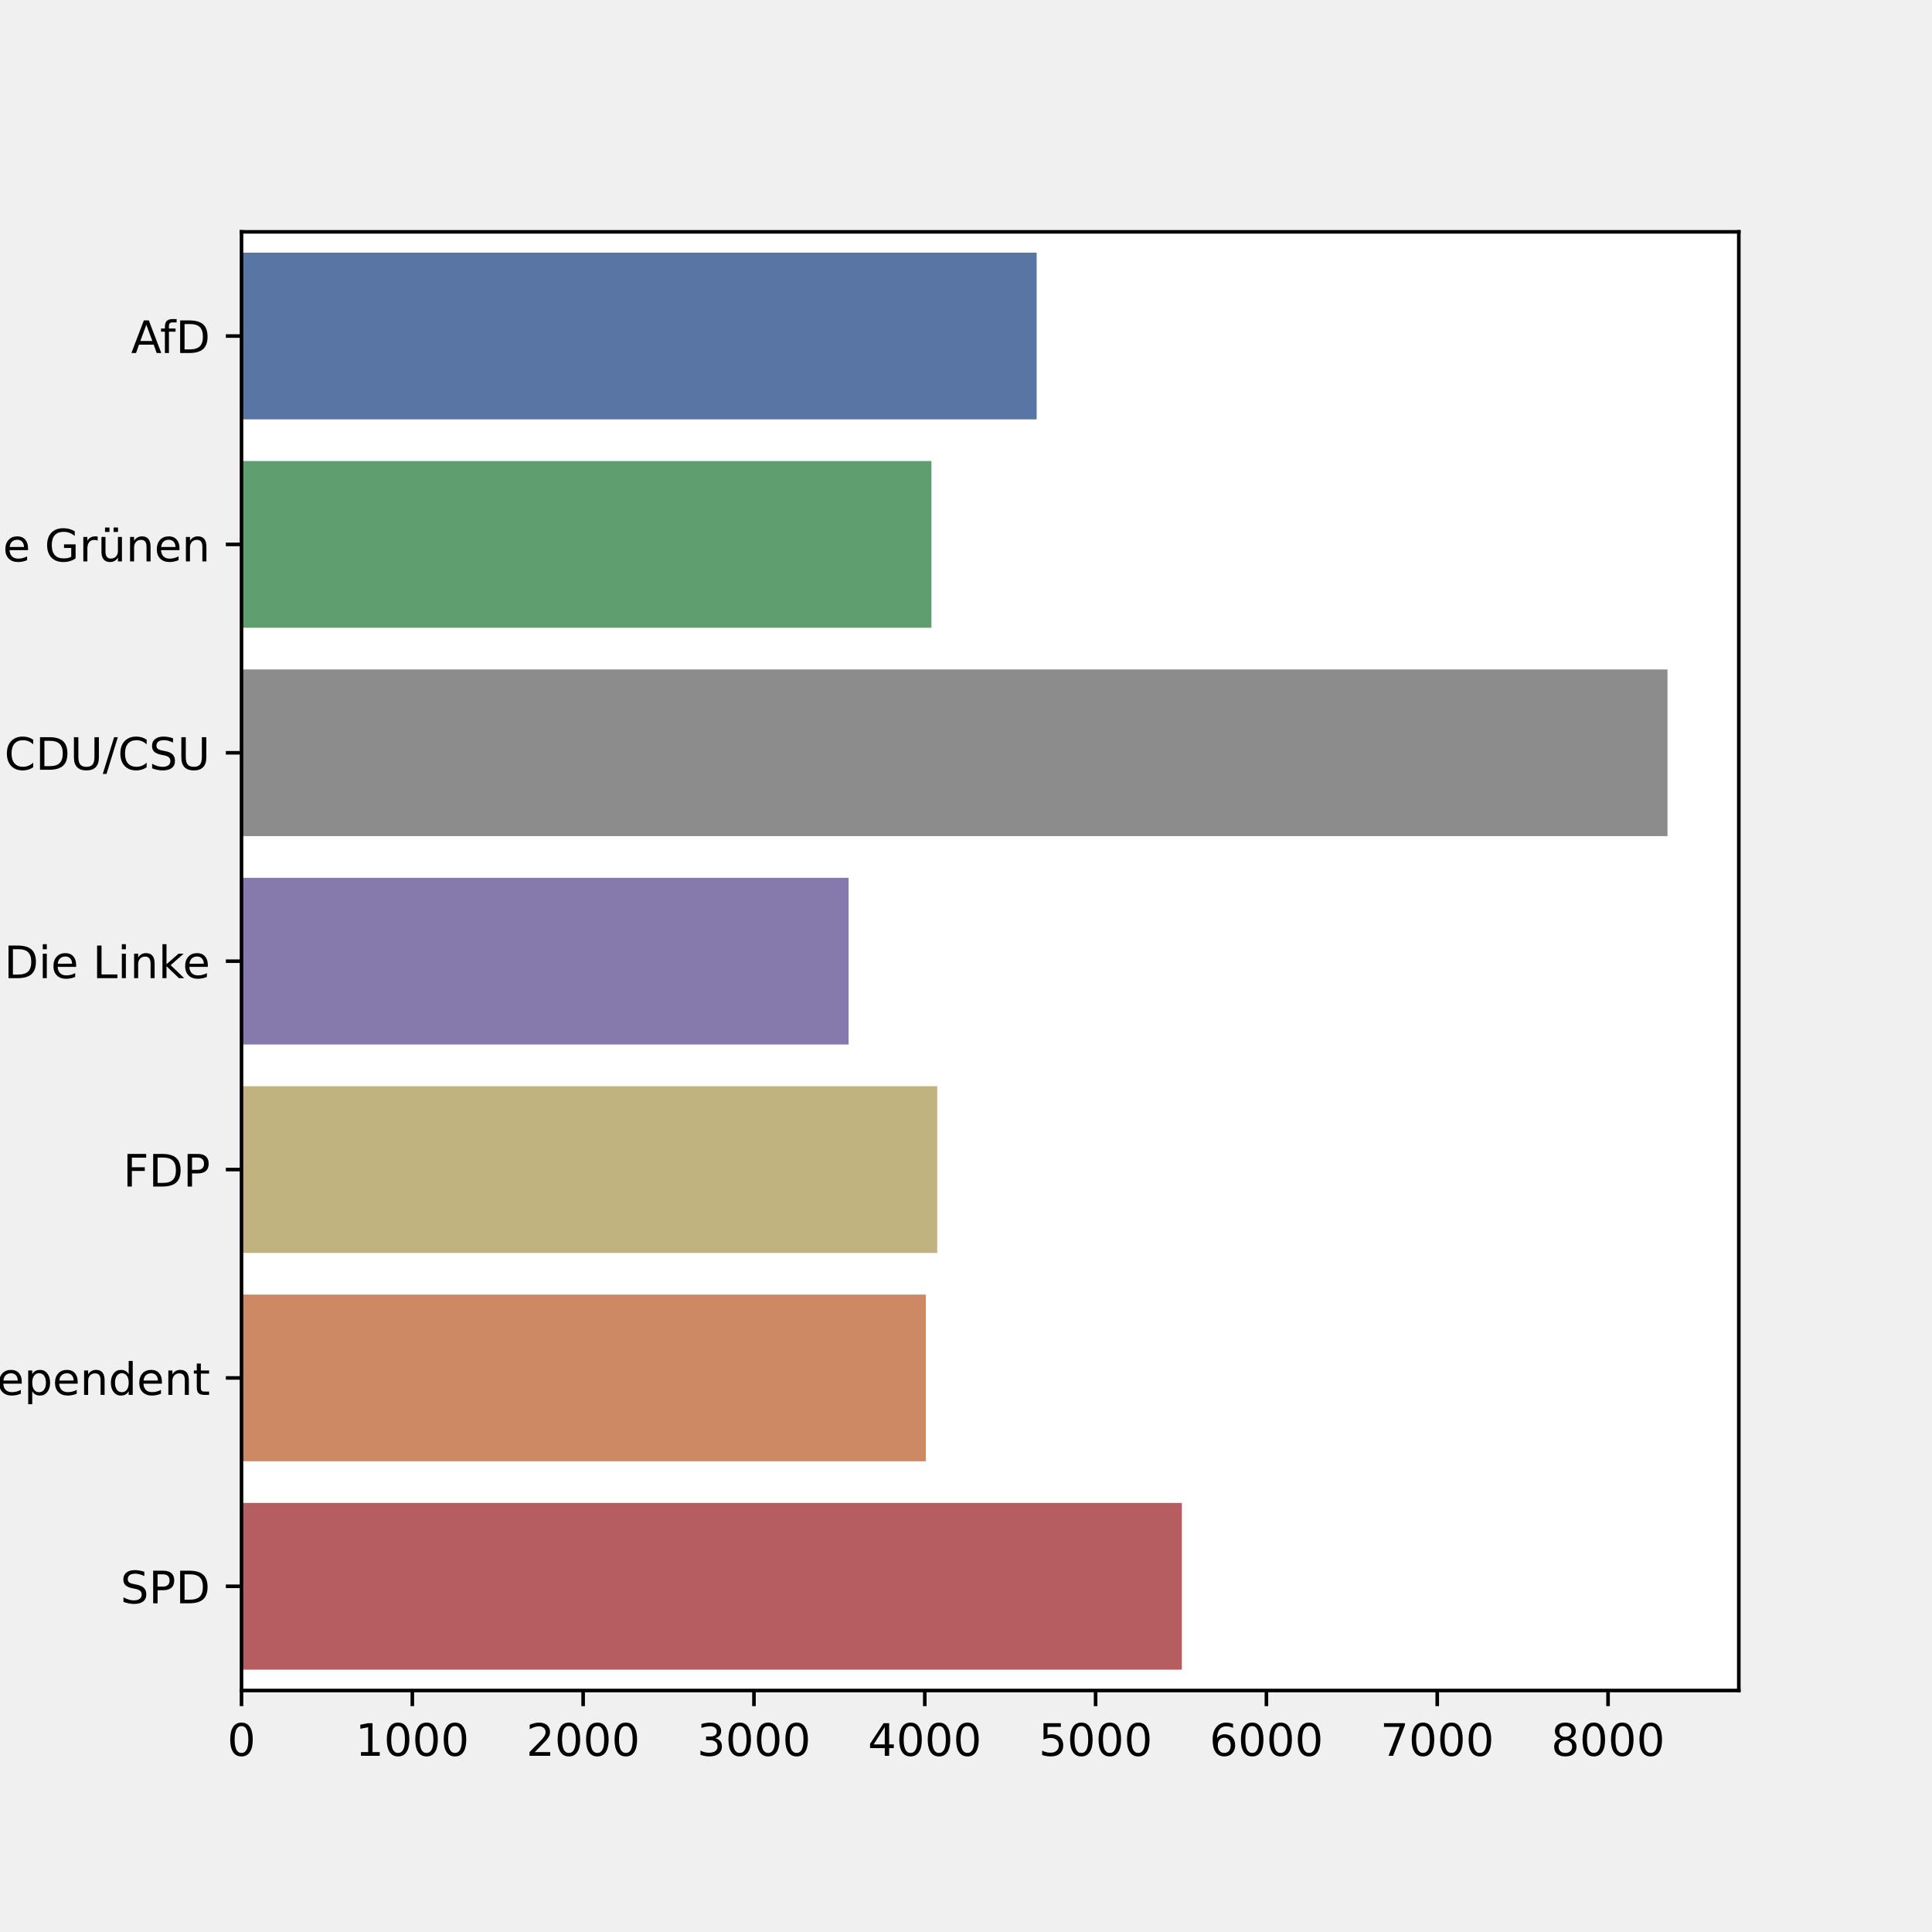
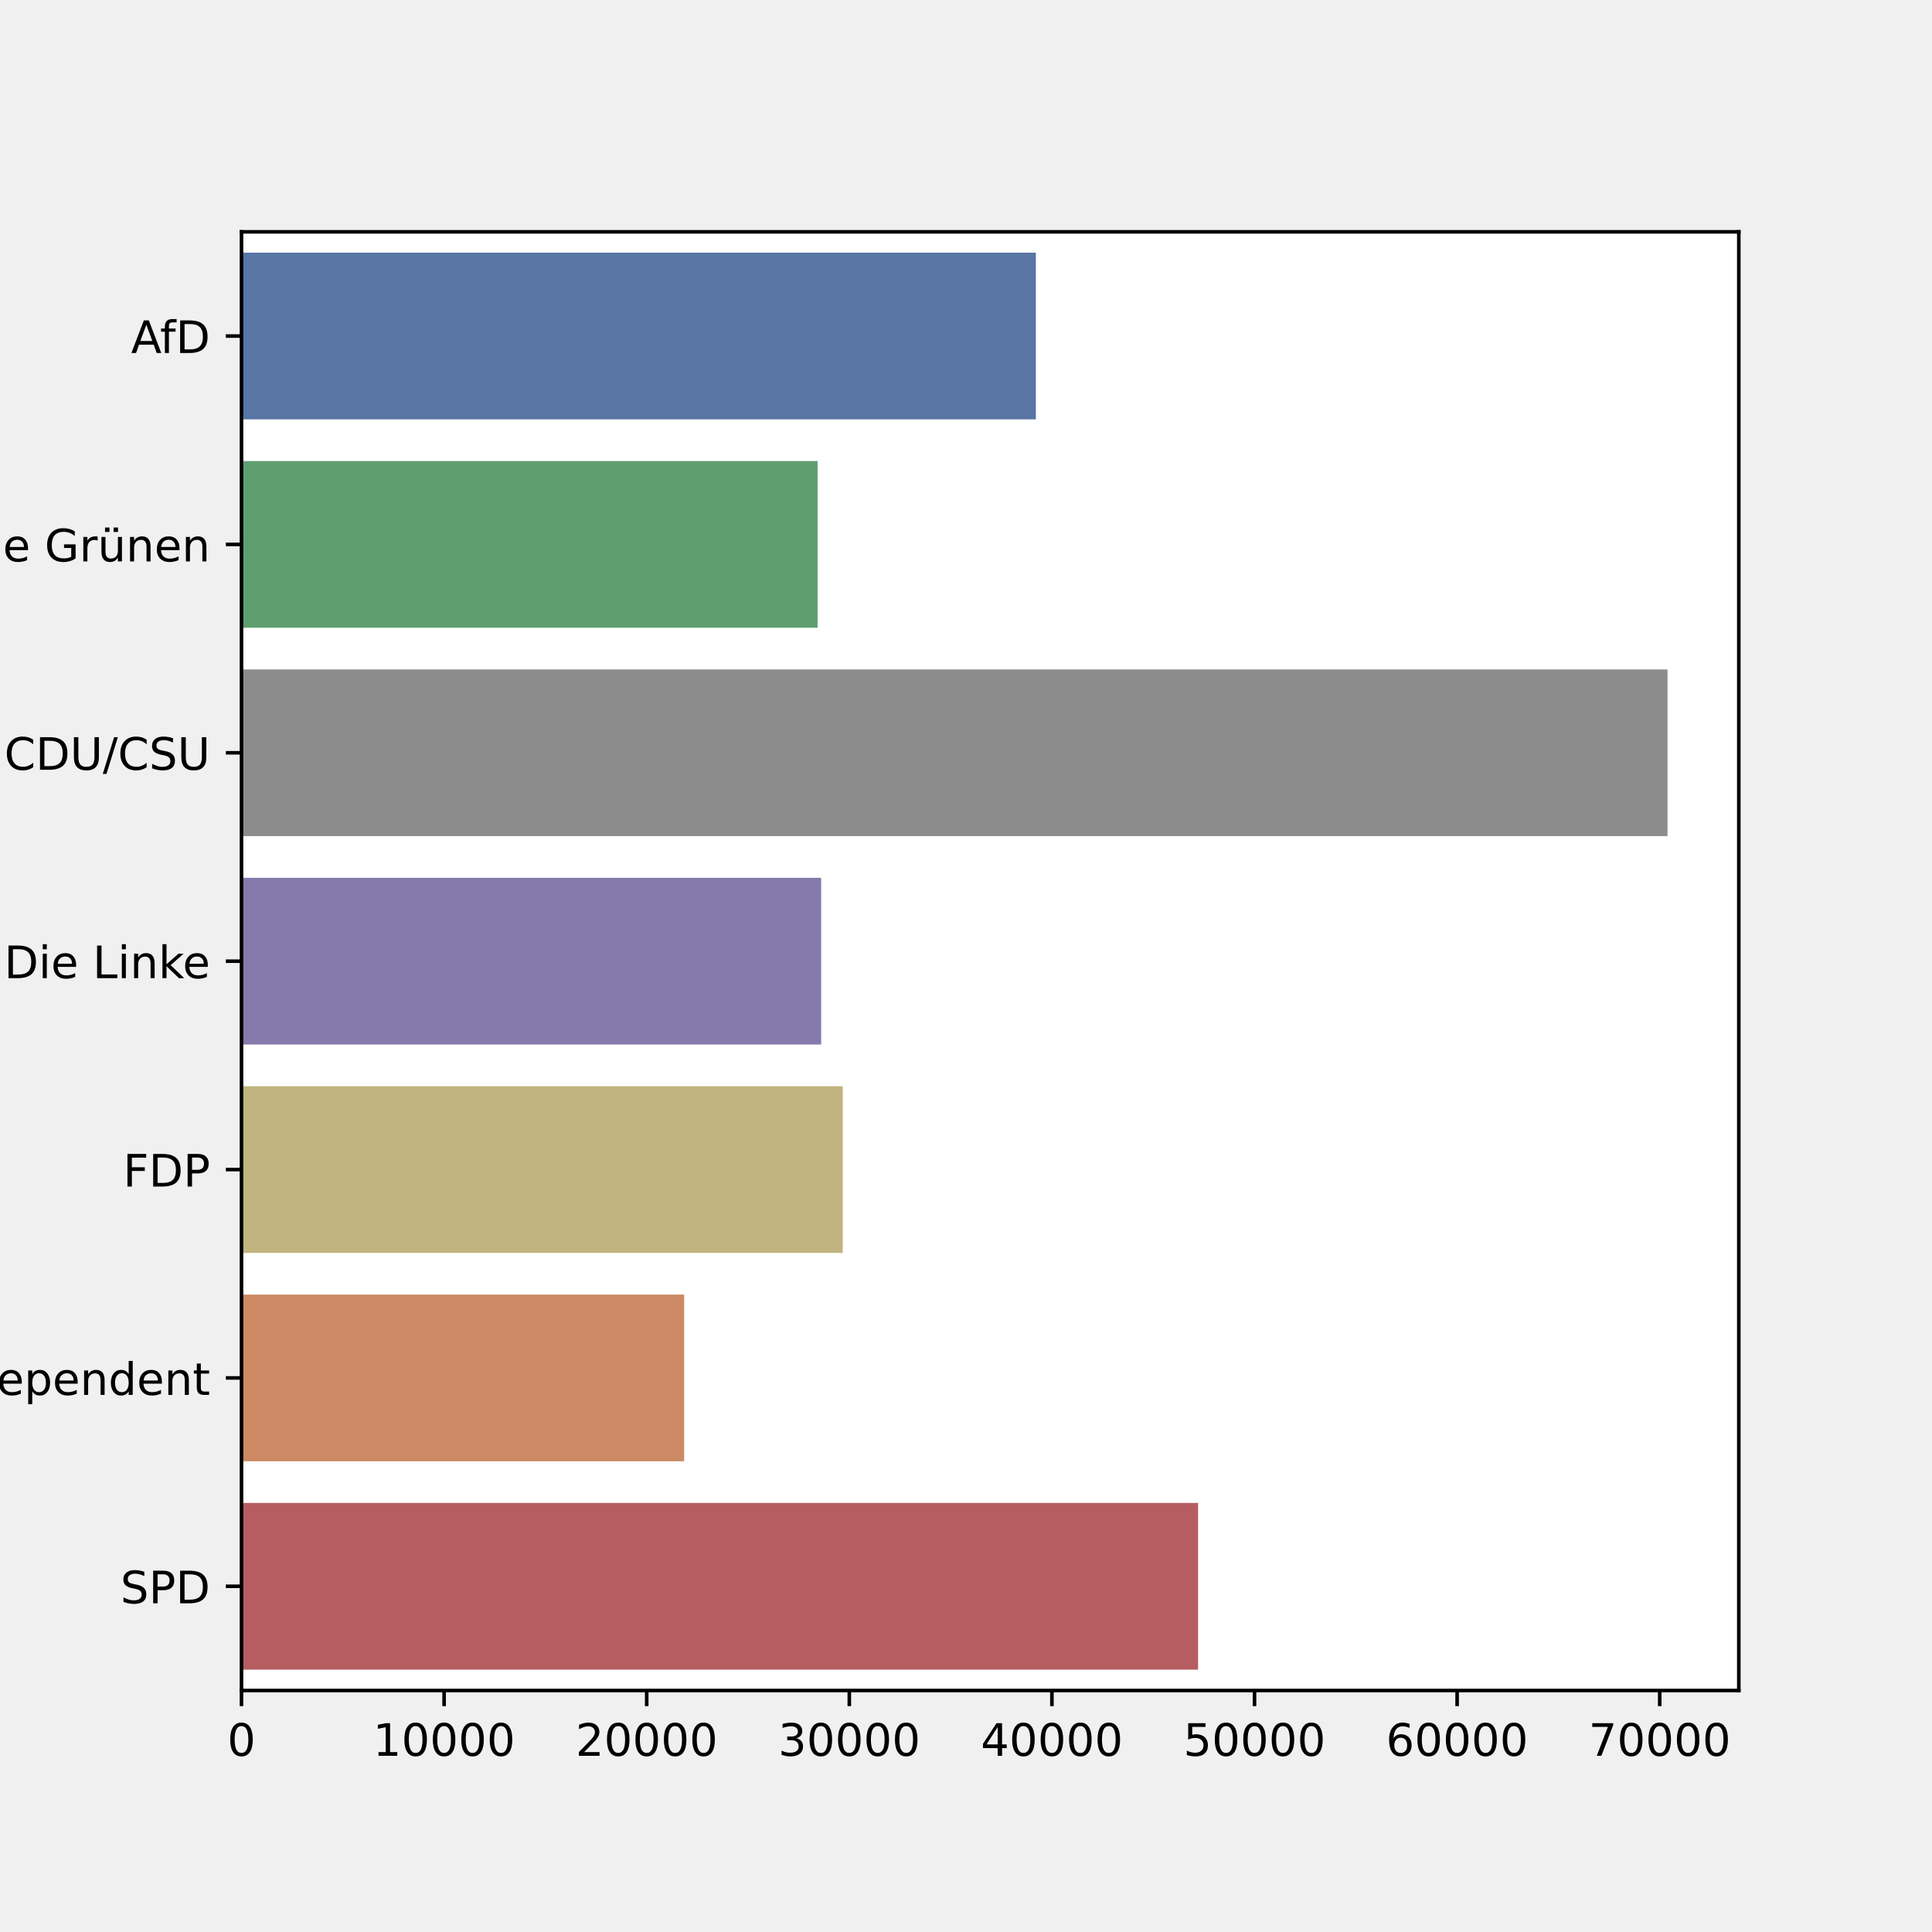
<svg xmlns="http://www.w3.org/2000/svg" xmlns:xlink="http://www.w3.org/1999/xlink" height="432pt" version="1.1" viewBox="0 0 432 432" width="432pt">
  <defs>
    <style type="text/css">*{stroke-linecap:butt;stroke-linejoin:round;}</style>
  </defs>
  <g id="figure_1">
    <g id="patch_1">
      <path d="M 0 432  L 432 432  L 432 0  L 0 0  z " style="fill:none;" />
    </g>
    <g id="axes_1">
      <g id="patch_2">
        <path d="M 54 378  L 388.8 378  L 388.8 51.84  L 54 51.84  z " style="fill:#ffffff;" />
      </g>
      <g id="patch_3">
-         <path clip-path="url(#p8846586df8)" d="M 54 56.499  L 231.801 56.499  L 231.801 93.775  L 54 93.775  z " style="fill:#5875a4;" />
+         <path clip-path="url(#p6cfdf3546d)" d="M 54 56.499  L 231.622 56.499  L 231.622 93.775  L 54 93.775  z " style="fill:#5875a4;" />
      </g>
      <g id="patch_4">
-         <path clip-path="url(#p8846586df8)" d="M 54 103.094  L 208.272 103.094  L 208.272 140.369  L 54 140.369  z " style="fill:#5f9e6e;" />
+         <path clip-path="url(#p6cfdf3546d)" d="M 54 103.094  L 182.813 103.094  L 182.813 140.369  L 54 140.369  z " style="fill:#5f9e6e;" />
      </g>
      <g id="patch_5">
-         <path clip-path="url(#p8846586df8)" d="M 54 149.688  L 372.857 149.688  L 372.857 186.963  L 54 186.963  z " style="fill:#8c8c8c;" />
+         <path clip-path="url(#p6cfdf3546d)" d="M 54 149.688  L 372.857 149.688  L 372.857 186.963  L 54 186.963  z " style="fill:#8c8c8c;" />
      </g>
      <g id="patch_6">
-         <path clip-path="url(#p8846586df8)" d="M 54 196.282  L 189.747 196.282  L 189.747 233.558  L 54 233.558  z " style="fill:#857aab;" />
+         <path clip-path="url(#p6cfdf3546d)" d="M 54 196.282  L 183.61 196.282  L 183.61 233.558  L 54 233.558  z " style="fill:#857aab;" />
      </g>
      <g id="patch_7">
-         <path clip-path="url(#p8846586df8)" d="M 54 242.877  L 209.571 242.877  L 209.571 280.152  L 54 280.152  z " style="fill:#c1b37f;" />
+         <path clip-path="url(#p6cfdf3546d)" d="M 54 242.877  L 188.44 242.877  L 188.44 280.152  L 54 280.152  z " style="fill:#c1b37f;" />
      </g>
      <g id="patch_8">
-         <path clip-path="url(#p8846586df8)" d="M 54 289.471  L 207.012 289.471  L 207.012 326.746  L 54 326.746  z " style="fill:#cc8963;" />
+         <path clip-path="url(#p6cfdf3546d)" d="M 54 289.471  L 152.977 289.471  L 152.977 326.746  L 54 326.746  z " style="fill:#cc8963;" />
      </g>
      <g id="patch_9">
-         <path clip-path="url(#p8846586df8)" d="M 54 336.065  L 264.267 336.065  L 264.267 373.341  L 54 373.341  z " style="fill:#b55d60;" />
+         <path clip-path="url(#p6cfdf3546d)" d="M 54 336.065  L 267.896 336.065  L 267.896 373.341  L 54 373.341  z " style="fill:#b55d60;" />
      </g>
      <g id="matplotlib.axis_1">
        <g id="xtick_1">
          <g id="line2d_1">
            <defs>
-               <path d="M 0 0  L 0 3.5  " id="md4923f358b" style="stroke:#000000;stroke-width:0.8;" />
+               <path d="M 0 0  L 0 3.5  " id="m1070d14201" style="stroke:#000000;stroke-width:0.8;" />
            </defs>
            <g>
-               <use style="stroke:#000000;stroke-width:0.8;" x="54" xlink:href="#md4923f358b" y="378" />
+               <use style="stroke:#000000;stroke-width:0.8;" x="54" xlink:href="#m1070d14201" y="378" />
            </g>
          </g>
          <g id="text_1">
            <g transform="translate(50.81875 392.5984)scale(0.1 -0.1)">
              <defs>
                <path d="M 31.781 66.406  Q 24.172 66.406 20.328 58.906  Q 16.5 51.422 16.5 36.375  Q 16.5 21.391 20.328 13.891  Q 24.172 6.391 31.781 6.391  Q 39.453 6.391 43.281 13.891  Q 47.125 21.391 47.125 36.375  Q 47.125 51.422 43.281 58.906  Q 39.453 66.406 31.781 66.406  z M 31.781 74.219  Q 44.047 74.219 50.516 64.516  Q 56.984 54.828 56.984 36.375  Q 56.984 17.969 50.516 8.266  Q 44.047 -1.422 31.781 -1.422  Q 19.531 -1.422 13.062 8.266  Q 6.594 17.969 6.594 36.375  Q 6.594 54.828 13.062 64.516  Q 19.531 74.219 31.781 74.219  z " id="DejaVuSans-48" />
              </defs>
              <use xlink:href="#DejaVuSans-48" />
            </g>
          </g>
        </g>
        <g id="xtick_2">
          <g id="line2d_2">
            <g>
-               <use style="stroke:#000000;stroke-width:0.8;" x="92.196" xlink:href="#md4923f358b" y="378" />
+               <use style="stroke:#000000;stroke-width:0.8;" x="99.303" xlink:href="#m1070d14201" y="378" />
            </g>
          </g>
          <g id="text_2">
-             <g transform="translate(79.47063 392.5984)scale(0.1 -0.1)">
+             <g transform="translate(83.39625 392.5984)scale(0.1 -0.1)">
              <defs>
                <path d="M 12.406 8.297  L 28.516 8.297  L 28.516 63.922  L 10.984 60.406  L 10.984 69.391  L 28.422 72.906  L 38.281 72.906  L 38.281 8.297  L 54.391 8.297  L 54.391 0  L 12.406 0  z " id="DejaVuSans-49" />
              </defs>
              <use xlink:href="#DejaVuSans-49" />
              <use x="63.623" xlink:href="#DejaVuSans-48" />
              <use x="127.246" xlink:href="#DejaVuSans-48" />
              <use x="190.869" xlink:href="#DejaVuSans-48" />
+               <use x="254.492" xlink:href="#DejaVuSans-48" />
            </g>
          </g>
        </g>
        <g id="xtick_3">
          <g id="line2d_3">
            <g>
-               <use style="stroke:#000000;stroke-width:0.8;" x="130.391" xlink:href="#md4923f358b" y="378" />
+               <use style="stroke:#000000;stroke-width:0.8;" x="144.605" xlink:href="#m1070d14201" y="378" />
            </g>
          </g>
          <g id="text_3">
-             <g transform="translate(117.6663 392.5984)scale(0.1 -0.1)">
+             <g transform="translate(128.6988 392.5984)scale(0.1 -0.1)">
              <defs>
                <path d="M 19.188 8.297  L 53.609 8.297  L 53.609 0  L 7.328 0  L 7.328 8.297  Q 12.938 14.109 22.625 23.891  Q 32.328 33.688 34.812 36.531  Q 39.547 41.844 41.422 45.531  Q 43.312 49.219 43.312 52.781  Q 43.312 58.594 39.234 62.25  Q 35.156 65.922 28.609 65.922  Q 23.969 65.922 18.812 64.312  Q 13.672 62.703 7.812 59.422  L 7.812 69.391  Q 13.766 71.781 18.938 73  Q 24.125 74.219 28.422 74.219  Q 39.75 74.219 46.484 68.547  Q 53.219 62.891 53.219 53.422  Q 53.219 48.922 51.531 44.891  Q 49.859 40.875 45.406 35.406  Q 44.188 33.984 37.641 27.219  Q 31.109 20.453 19.188 8.297  z " id="DejaVuSans-50" />
              </defs>
              <use xlink:href="#DejaVuSans-50" />
              <use x="63.623" xlink:href="#DejaVuSans-48" />
              <use x="127.246" xlink:href="#DejaVuSans-48" />
              <use x="190.869" xlink:href="#DejaVuSans-48" />
+               <use x="254.492" xlink:href="#DejaVuSans-48" />
            </g>
          </g>
        </g>
        <g id="xtick_4">
          <g id="line2d_4">
            <g>
-               <use style="stroke:#000000;stroke-width:0.8;" x="168.587" xlink:href="#md4923f358b" y="378" />
+               <use style="stroke:#000000;stroke-width:0.8;" x="189.908" xlink:href="#m1070d14201" y="378" />
            </g>
          </g>
          <g id="text_4">
-             <g transform="translate(155.8619 392.5984)scale(0.1 -0.1)">
+             <g transform="translate(174.0013 392.5984)scale(0.1 -0.1)">
              <defs>
                <path d="M 40.578 39.312  Q 47.656 37.797 51.625 33  Q 55.609 28.219 55.609 21.188  Q 55.609 10.406 48.188 4.484  Q 40.766 -1.422 27.094 -1.422  Q 22.516 -1.422 17.656 -0.516  Q 12.797 0.391 7.625 2.203  L 7.625 11.719  Q 11.719 9.328 16.594 8.109  Q 21.484 6.891 26.812 6.891  Q 36.078 6.891 40.938 10.547  Q 45.797 14.203 45.797 21.188  Q 45.797 27.641 41.281 31.266  Q 36.766 34.906 28.719 34.906  L 20.219 34.906  L 20.219 43.016  L 29.109 43.016  Q 36.375 43.016 40.234 45.922  Q 44.094 48.828 44.094 54.297  Q 44.094 59.906 40.109 62.906  Q 36.141 65.922 28.719 65.922  Q 24.656 65.922 20.016 65.031  Q 15.375 64.156 9.812 62.312  L 9.812 71.094  Q 15.438 72.656 20.344 73.438  Q 25.25 74.219 29.594 74.219  Q 40.828 74.219 47.359 69.109  Q 53.906 64.016 53.906 55.328  Q 53.906 49.266 50.438 45.094  Q 46.969 40.922 40.578 39.312  z " id="DejaVuSans-51" />
              </defs>
              <use xlink:href="#DejaVuSans-51" />
              <use x="63.623" xlink:href="#DejaVuSans-48" />
              <use x="127.246" xlink:href="#DejaVuSans-48" />
              <use x="190.869" xlink:href="#DejaVuSans-48" />
+               <use x="254.492" xlink:href="#DejaVuSans-48" />
            </g>
          </g>
        </g>
        <g id="xtick_5">
          <g id="line2d_5">
            <g>
-               <use style="stroke:#000000;stroke-width:0.8;" x="206.783" xlink:href="#md4923f358b" y="378" />
+               <use style="stroke:#000000;stroke-width:0.8;" x="235.21" xlink:href="#m1070d14201" y="378" />
            </g>
          </g>
          <g id="text_5">
-             <g transform="translate(194.0575 392.5984)scale(0.1 -0.1)">
+             <g transform="translate(219.3038 392.5984)scale(0.1 -0.1)">
              <defs>
                <path d="M 37.797 64.312  L 12.891 25.391  L 37.797 25.391  z M 35.203 72.906  L 47.609 72.906  L 47.609 25.391  L 58.016 25.391  L 58.016 17.188  L 47.609 17.188  L 47.609 0  L 37.797 0  L 37.797 17.188  L 4.891 17.188  L 4.891 26.703  z " id="DejaVuSans-52" />
              </defs>
              <use xlink:href="#DejaVuSans-52" />
              <use x="63.623" xlink:href="#DejaVuSans-48" />
              <use x="127.246" xlink:href="#DejaVuSans-48" />
              <use x="190.869" xlink:href="#DejaVuSans-48" />
+               <use x="254.492" xlink:href="#DejaVuSans-48" />
            </g>
          </g>
        </g>
        <g id="xtick_6">
          <g id="line2d_6">
            <g>
-               <use style="stroke:#000000;stroke-width:0.8;" x="244.978" xlink:href="#md4923f358b" y="378" />
+               <use style="stroke:#000000;stroke-width:0.8;" x="280.513" xlink:href="#m1070d14201" y="378" />
            </g>
          </g>
          <g id="text_6">
-             <g transform="translate(232.2532 392.5984)scale(0.1 -0.1)">
+             <g transform="translate(264.6063 392.5984)scale(0.1 -0.1)">
              <defs>
                <path d="M 10.797 72.906  L 49.516 72.906  L 49.516 64.594  L 19.828 64.594  L 19.828 46.734  Q 21.969 47.469 24.109 47.828  Q 26.266 48.188 28.422 48.188  Q 40.625 48.188 47.75 41.5  Q 54.891 34.812 54.891 23.391  Q 54.891 11.625 47.562 5.094  Q 40.234 -1.422 26.906 -1.422  Q 22.312 -1.422 17.547 -0.641  Q 12.797 0.141 7.719 1.703  L 7.719 11.625  Q 12.109 9.234 16.797 8.062  Q 21.484 6.891 26.703 6.891  Q 35.156 6.891 40.078 11.328  Q 45.016 15.766 45.016 23.391  Q 45.016 31 40.078 35.438  Q 35.156 39.891 26.703 39.891  Q 22.75 39.891 18.812 39.016  Q 14.891 38.141 10.797 36.281  z " id="DejaVuSans-53" />
              </defs>
              <use xlink:href="#DejaVuSans-53" />
              <use x="63.623" xlink:href="#DejaVuSans-48" />
              <use x="127.246" xlink:href="#DejaVuSans-48" />
              <use x="190.869" xlink:href="#DejaVuSans-48" />
+               <use x="254.492" xlink:href="#DejaVuSans-48" />
            </g>
          </g>
        </g>
        <g id="xtick_7">
          <g id="line2d_7">
            <g>
-               <use style="stroke:#000000;stroke-width:0.8;" x="283.174" xlink:href="#md4923f358b" y="378" />
+               <use style="stroke:#000000;stroke-width:0.8;" x="325.815" xlink:href="#m1070d14201" y="378" />
            </g>
          </g>
          <g id="text_7">
-             <g transform="translate(270.4488 392.5984)scale(0.1 -0.1)">
+             <g transform="translate(309.9088 392.5984)scale(0.1 -0.1)">
              <defs>
                <path d="M 33.016 40.375  Q 26.375 40.375 22.484 35.828  Q 18.609 31.297 18.609 23.391  Q 18.609 15.531 22.484 10.953  Q 26.375 6.391 33.016 6.391  Q 39.656 6.391 43.531 10.953  Q 47.406 15.531 47.406 23.391  Q 47.406 31.297 43.531 35.828  Q 39.656 40.375 33.016 40.375  z M 52.594 71.297  L 52.594 62.312  Q 48.875 64.062 45.094 64.984  Q 41.312 65.922 37.594 65.922  Q 27.828 65.922 22.672 59.328  Q 17.531 52.734 16.797 39.406  Q 19.672 43.656 24.016 45.922  Q 28.375 48.188 33.594 48.188  Q 44.578 48.188 50.953 41.516  Q 57.328 34.859 57.328 23.391  Q 57.328 12.156 50.688 5.359  Q 44.047 -1.422 33.016 -1.422  Q 20.359 -1.422 13.672 8.266  Q 6.984 17.969 6.984 36.375  Q 6.984 53.656 15.188 63.938  Q 23.391 74.219 37.203 74.219  Q 40.922 74.219 44.703 73.484  Q 48.484 72.75 52.594 71.297  z " id="DejaVuSans-54" />
              </defs>
              <use xlink:href="#DejaVuSans-54" />
              <use x="63.623" xlink:href="#DejaVuSans-48" />
              <use x="127.246" xlink:href="#DejaVuSans-48" />
              <use x="190.869" xlink:href="#DejaVuSans-48" />
+               <use x="254.492" xlink:href="#DejaVuSans-48" />
            </g>
          </g>
        </g>
        <g id="xtick_8">
          <g id="line2d_8">
            <g>
-               <use style="stroke:#000000;stroke-width:0.8;" x="321.369" xlink:href="#md4923f358b" y="378" />
+               <use style="stroke:#000000;stroke-width:0.8;" x="371.118" xlink:href="#m1070d14201" y="378" />
            </g>
          </g>
          <g id="text_8">
-             <g transform="translate(308.6444 392.5984)scale(0.1 -0.1)">
+             <g transform="translate(355.2113 392.5984)scale(0.1 -0.1)">
              <defs>
                <path d="M 8.203 72.906  L 55.078 72.906  L 55.078 68.703  L 28.609 0  L 18.312 0  L 43.219 64.594  L 8.203 64.594  z " id="DejaVuSans-55" />
              </defs>
              <use xlink:href="#DejaVuSans-55" />
              <use x="63.623" xlink:href="#DejaVuSans-48" />
              <use x="127.246" xlink:href="#DejaVuSans-48" />
              <use x="190.869" xlink:href="#DejaVuSans-48" />
-             </g>
-           </g>
-         </g>
-         <g id="xtick_9">
-           <g id="line2d_9">
-             <g>
-               <use style="stroke:#000000;stroke-width:0.8;" x="359.565" xlink:href="#md4923f358b" y="378" />
-             </g>
-           </g>
-           <g id="text_9">
-             <g transform="translate(346.8401 392.5984)scale(0.1 -0.1)">
-               <defs>
-                 <path d="M 31.781 34.625  Q 24.75 34.625 20.719 30.859  Q 16.703 27.094 16.703 20.516  Q 16.703 13.922 20.719 10.156  Q 24.75 6.391 31.781 6.391  Q 38.812 6.391 42.859 10.172  Q 46.922 13.969 46.922 20.516  Q 46.922 27.094 42.891 30.859  Q 38.875 34.625 31.781 34.625  z M 21.922 38.812  Q 15.578 40.375 12.031 44.719  Q 8.5 49.078 8.5 55.328  Q 8.5 64.062 14.719 69.141  Q 20.953 74.219 31.781 74.219  Q 42.672 74.219 48.875 69.141  Q 55.078 64.062 55.078 55.328  Q 55.078 49.078 51.531 44.719  Q 48 40.375 41.703 38.812  Q 48.828 37.156 52.797 32.312  Q 56.781 27.484 56.781 20.516  Q 56.781 9.906 50.312 4.234  Q 43.844 -1.422 31.781 -1.422  Q 19.734 -1.422 13.25 4.234  Q 6.781 9.906 6.781 20.516  Q 6.781 27.484 10.781 32.312  Q 14.797 37.156 21.922 38.812  z M 18.312 54.391  Q 18.312 48.734 21.844 45.562  Q 25.391 42.391 31.781 42.391  Q 38.141 42.391 41.719 45.562  Q 45.312 48.734 45.312 54.391  Q 45.312 60.062 41.719 63.234  Q 38.141 66.406 31.781 66.406  Q 25.391 66.406 21.844 63.234  Q 18.312 60.062 18.312 54.391  z " id="DejaVuSans-56" />
-               </defs>
-               <use xlink:href="#DejaVuSans-56" />
-               <use x="63.623" xlink:href="#DejaVuSans-48" />
-               <use x="127.246" xlink:href="#DejaVuSans-48" />
-               <use x="190.869" xlink:href="#DejaVuSans-48" />
+               <use x="254.492" xlink:href="#DejaVuSans-48" />
            </g>
          </g>
        </g>
      </g>
      <g id="matplotlib.axis_2">
        <g id="ytick_1">
-           <g id="line2d_10">
+           <g id="line2d_9">
            <defs>
-               <path d="M 0 0  L -3.5 0  " id="mc86ca49146" style="stroke:#000000;stroke-width:0.8;" />
+               <path d="M 0 0  L -3.5 0  " id="m2aac796e37" style="stroke:#000000;stroke-width:0.8;" />
            </defs>
            <g>
-               <use style="stroke:#000000;stroke-width:0.8;" x="54" xlink:href="#mc86ca49146" y="75.137" />
-             </g>
-           </g>
-           <g id="text_10">
+               <use style="stroke:#000000;stroke-width:0.8;" x="54" xlink:href="#m2aac796e37" y="75.137" />
+             </g>
+           </g>
+           <g id="text_9">
            <g transform="translate(29.30156 78.93636)scale(0.1 -0.1)">
              <defs>
                <path d="M 34.188 63.188  L 20.797 26.906  L 47.609 26.906  z M 28.609 72.906  L 39.797 72.906  L 67.578 0  L 57.328 0  L 50.688 18.703  L 17.828 18.703  L 11.188 0  L 0.781 0  z " id="DejaVuSans-65" />
                <path d="M 37.109 75.984  L 37.109 68.5  L 28.516 68.5  Q 23.688 68.5 21.797 66.547  Q 19.922 64.594 19.922 59.516  L 19.922 54.688  L 34.719 54.688  L 34.719 47.703  L 19.922 47.703  L 19.922 0  L 10.891 0  L 10.891 47.703  L 2.297 47.703  L 2.297 54.688  L 10.891 54.688  L 10.891 58.5  Q 10.891 67.625 15.141 71.797  Q 19.391 75.984 28.609 75.984  z " id="DejaVuSans-102" />
                <path d="M 19.672 64.797  L 19.672 8.109  L 31.594 8.109  Q 46.688 8.109 53.688 14.938  Q 60.688 21.781 60.688 36.531  Q 60.688 51.172 53.688 57.984  Q 46.688 64.797 31.594 64.797  z M 9.812 72.906  L 30.078 72.906  Q 51.266 72.906 61.172 64.094  Q 71.094 55.281 71.094 36.531  Q 71.094 17.672 61.125 8.828  Q 51.172 0 30.078 0  L 9.812 0  z " id="DejaVuSans-68" />
              </defs>
              <use xlink:href="#DejaVuSans-65" />
              <use x="64.783" xlink:href="#DejaVuSans-102" />
              <use x="99.988" xlink:href="#DejaVuSans-68" />
            </g>
          </g>
        </g>
        <g id="ytick_2">
-           <g id="line2d_11">
-             <g>
-               <use style="stroke:#000000;stroke-width:0.8;" x="54" xlink:href="#mc86ca49146" y="121.731" />
-             </g>
-           </g>
-           <g id="text_11">
+           <g id="line2d_10">
+             <g>
+               <use style="stroke:#000000;stroke-width:0.8;" x="54" xlink:href="#m2aac796e37" y="121.731" />
+             </g>
+           </g>
+           <g id="text_10">
            <g transform="translate(-69.31562 125.5306)scale(0.1 -0.1)">
              <defs>
                <path d="M 19.672 34.812  L 19.672 8.109  L 35.5 8.109  Q 43.453 8.109 47.281 11.406  Q 51.125 14.703 51.125 21.484  Q 51.125 28.328 47.281 31.562  Q 43.453 34.812 35.5 34.812  z M 19.672 64.797  L 19.672 42.828  L 34.281 42.828  Q 41.5 42.828 45.031 45.531  Q 48.578 48.25 48.578 53.812  Q 48.578 59.328 45.031 62.062  Q 41.5 64.797 34.281 64.797  z M 9.812 72.906  L 35.016 72.906  Q 46.297 72.906 52.391 68.219  Q 58.5 63.531 58.5 54.891  Q 58.5 48.188 55.375 44.234  Q 52.25 40.281 46.188 39.312  Q 53.469 37.75 57.5 32.781  Q 61.531 27.828 61.531 20.406  Q 61.531 10.641 54.891 5.312  Q 48.25 0 35.984 0  L 9.812 0  z " id="DejaVuSans-66" />
                <path d="M 8.5 21.578  L 8.5 54.688  L 17.484 54.688  L 17.484 21.922  Q 17.484 14.156 20.5 10.266  Q 23.531 6.391 29.594 6.391  Q 36.859 6.391 41.078 11.031  Q 45.312 15.672 45.312 23.688  L 45.312 54.688  L 54.297 54.688  L 54.297 0  L 45.312 0  L 45.312 8.406  Q 42.047 3.422 37.719 1  Q 33.406 -1.422 27.688 -1.422  Q 18.266 -1.422 13.375 4.438  Q 8.5 10.297 8.5 21.578  z M 31.109 56  z M 35.594 75.781  L 45.516 75.781  L 45.516 65.922  L 35.594 65.922  z M 16.5 75.781  L 26.422 75.781  L 26.422 65.922  L 16.5 65.922  z " id="DejaVuSans-252" />
                <path d="M 54.891 33.016  L 54.891 0  L 45.906 0  L 45.906 32.719  Q 45.906 40.484 42.875 44.328  Q 39.844 48.188 33.797 48.188  Q 26.516 48.188 22.312 43.547  Q 18.109 38.922 18.109 30.906  L 18.109 0  L 9.078 0  L 9.078 54.688  L 18.109 54.688  L 18.109 46.188  Q 21.344 51.125 25.703 53.562  Q 30.078 56 35.797 56  Q 45.219 56 50.047 50.172  Q 54.891 44.344 54.891 33.016  z " id="DejaVuSans-110" />
                <path d="M 45.406 46.391  L 45.406 75.984  L 54.391 75.984  L 54.391 0  L 45.406 0  L 45.406 8.203  Q 42.578 3.328 38.25 0.953  Q 33.938 -1.422 27.875 -1.422  Q 17.969 -1.422 11.734 6.484  Q 5.516 14.406 5.516 27.297  Q 5.516 40.188 11.734 48.094  Q 17.969 56 27.875 56  Q 33.938 56 38.25 53.625  Q 42.578 51.266 45.406 46.391  z M 14.797 27.297  Q 14.797 17.391 18.875 11.75  Q 22.953 6.109 30.078 6.109  Q 37.203 6.109 41.297 11.75  Q 45.406 17.391 45.406 27.297  Q 45.406 37.203 41.297 42.844  Q 37.203 48.484 30.078 48.484  Q 22.953 48.484 18.875 42.844  Q 14.797 37.203 14.797 27.297  z " id="DejaVuSans-100" />
                <path d="M 9.422 54.688  L 18.406 54.688  L 18.406 0  L 9.422 0  z M 9.422 75.984  L 18.406 75.984  L 18.406 64.594  L 9.422 64.594  z " id="DejaVuSans-105" />
                <path d="M 44.281 53.078  L 44.281 44.578  Q 40.484 46.531 36.375 47.5  Q 32.281 48.484 27.875 48.484  Q 21.188 48.484 17.844 46.438  Q 14.5 44.391 14.5 40.281  Q 14.5 37.156 16.891 35.375  Q 19.281 33.594 26.516 31.984  L 29.594 31.297  Q 39.156 29.25 43.188 25.516  Q 47.219 21.781 47.219 15.094  Q 47.219 7.469 41.188 3.016  Q 35.156 -1.422 24.609 -1.422  Q 20.219 -1.422 15.453 -0.562  Q 10.688 0.297 5.422 2  L 5.422 11.281  Q 10.406 8.688 15.234 7.391  Q 20.062 6.109 24.812 6.109  Q 31.156 6.109 34.562 8.281  Q 37.984 10.453 37.984 14.406  Q 37.984 18.062 35.516 20.016  Q 33.062 21.969 24.703 23.781  L 21.578 24.516  Q 13.234 26.266 9.516 29.906  Q 5.812 33.547 5.812 39.891  Q 5.812 47.609 11.281 51.797  Q 16.75 56 26.812 56  Q 31.781 56 36.172 55.266  Q 40.578 54.547 44.281 53.078  z " id="DejaVuSans-115" />
                <path id="DejaVuSans-32" />
                <path d="M 10.984 1.516  L 10.984 10.5  Q 14.703 8.734 18.5 7.812  Q 22.312 6.891 25.984 6.891  Q 35.75 6.891 40.891 13.453  Q 46.047 20.016 46.781 33.406  Q 43.953 29.203 39.594 26.953  Q 35.25 24.703 29.984 24.703  Q 19.047 24.703 12.672 31.312  Q 6.297 37.938 6.297 49.422  Q 6.297 60.641 12.938 67.422  Q 19.578 74.219 30.609 74.219  Q 43.266 74.219 49.922 64.516  Q 56.594 54.828 56.594 36.375  Q 56.594 19.141 48.406 8.859  Q 40.234 -1.422 26.422 -1.422  Q 22.703 -1.422 18.891 -0.688  Q 15.094 0.047 10.984 1.516  z M 30.609 32.422  Q 37.25 32.422 41.125 36.953  Q 45.016 41.5 45.016 49.422  Q 45.016 57.281 41.125 61.844  Q 37.25 66.406 30.609 66.406  Q 23.969 66.406 20.094 61.844  Q 16.219 57.281 16.219 49.422  Q 16.219 41.5 20.094 36.953  Q 23.969 32.422 30.609 32.422  z " id="DejaVuSans-57" />
                <path d="M 25.391 72.906  L 33.688 72.906  L 8.297 -9.281  L 0 -9.281  z " id="DejaVuSans-47" />
                <path d="M 56.203 29.594  L 56.203 25.203  L 14.891 25.203  Q 15.484 15.922 20.484 11.062  Q 25.484 6.203 34.422 6.203  Q 39.594 6.203 44.453 7.469  Q 49.312 8.734 54.109 11.281  L 54.109 2.781  Q 49.266 0.734 44.188 -0.344  Q 39.109 -1.422 33.891 -1.422  Q 20.797 -1.422 13.156 6.188  Q 5.516 13.812 5.516 26.812  Q 5.516 40.234 12.766 48.109  Q 20.016 56 32.328 56  Q 43.359 56 49.781 48.891  Q 56.203 41.797 56.203 29.594  z M 47.219 32.234  Q 47.125 39.594 43.094 43.984  Q 39.062 48.391 32.422 48.391  Q 24.906 48.391 20.391 44.141  Q 15.875 39.891 15.188 32.172  z " id="DejaVuSans-101" />
                <path d="M 59.516 10.406  L 59.516 29.984  L 43.406 29.984  L 43.406 38.094  L 69.281 38.094  L 69.281 6.781  Q 63.578 2.734 56.688 0.656  Q 49.812 -1.422 42 -1.422  Q 24.906 -1.422 15.25 8.562  Q 5.609 18.562 5.609 36.375  Q 5.609 54.25 15.25 64.234  Q 24.906 74.219 42 74.219  Q 49.125 74.219 55.547 72.453  Q 61.969 70.703 67.391 67.281  L 67.391 56.781  Q 61.922 61.422 55.766 63.766  Q 49.609 66.109 42.828 66.109  Q 29.438 66.109 22.719 58.641  Q 16.016 51.172 16.016 36.375  Q 16.016 21.625 22.719 14.156  Q 29.438 6.688 42.828 6.688  Q 48.047 6.688 52.141 7.594  Q 56.25 8.5 59.516 10.406  z " id="DejaVuSans-71" />
                <path d="M 41.109 46.297  Q 39.594 47.172 37.812 47.578  Q 36.031 48 33.891 48  Q 26.266 48 22.188 43.047  Q 18.109 38.094 18.109 28.812  L 18.109 0  L 9.078 0  L 9.078 54.688  L 18.109 54.688  L 18.109 46.188  Q 20.953 51.172 25.484 53.578  Q 30.031 56 36.531 56  Q 37.453 56 38.578 55.875  Q 39.703 55.766 41.062 55.516  z " id="DejaVuSans-114" />
              </defs>
              <use xlink:href="#DejaVuSans-66" />
              <use x="68.604" xlink:href="#DejaVuSans-252" />
              <use x="131.982" xlink:href="#DejaVuSans-110" />
              <use x="195.361" xlink:href="#DejaVuSans-100" />
              <use x="258.838" xlink:href="#DejaVuSans-110" />
              <use x="322.217" xlink:href="#DejaVuSans-105" />
              <use x="350" xlink:href="#DejaVuSans-115" />
              <use x="402.1" xlink:href="#DejaVuSans-32" />
              <use x="433.887" xlink:href="#DejaVuSans-57" />
              <use x="497.51" xlink:href="#DejaVuSans-48" />
              <use x="561.133" xlink:href="#DejaVuSans-47" />
              <use x="594.824" xlink:href="#DejaVuSans-68" />
              <use x="671.826" xlink:href="#DejaVuSans-105" />
              <use x="699.609" xlink:href="#DejaVuSans-101" />
              <use x="761.133" xlink:href="#DejaVuSans-32" />
              <use x="792.92" xlink:href="#DejaVuSans-71" />
              <use x="870.41" xlink:href="#DejaVuSans-114" />
              <use x="911.523" xlink:href="#DejaVuSans-252" />
              <use x="974.902" xlink:href="#DejaVuSans-110" />
              <use x="1038.281" xlink:href="#DejaVuSans-101" />
              <use x="1099.805" xlink:href="#DejaVuSans-110" />
            </g>
          </g>
        </g>
        <g id="ytick_3">
-           <g id="line2d_12">
-             <g>
-               <use style="stroke:#000000;stroke-width:0.8;" x="54" xlink:href="#mc86ca49146" y="168.326" />
-             </g>
-           </g>
-           <g id="text_12">
+           <g id="line2d_11">
+             <g>
+               <use style="stroke:#000000;stroke-width:0.8;" x="54" xlink:href="#m2aac796e37" y="168.326" />
+             </g>
+           </g>
+           <g id="text_11">
            <g transform="translate(0.979687 172.1249)scale(0.1 -0.1)">
              <defs>
                <path d="M 64.406 67.281  L 64.406 56.891  Q 59.422 61.531 53.781 63.812  Q 48.141 66.109 41.797 66.109  Q 29.297 66.109 22.656 58.469  Q 16.016 50.828 16.016 36.375  Q 16.016 21.969 22.656 14.328  Q 29.297 6.688 41.797 6.688  Q 48.141 6.688 53.781 8.984  Q 59.422 11.281 64.406 15.922  L 64.406 5.609  Q 59.234 2.094 53.438 0.328  Q 47.656 -1.422 41.219 -1.422  Q 24.656 -1.422 15.125 8.703  Q 5.609 18.844 5.609 36.375  Q 5.609 53.953 15.125 64.078  Q 24.656 74.219 41.219 74.219  Q 47.75 74.219 53.531 72.484  Q 59.328 70.75 64.406 67.281  z " id="DejaVuSans-67" />
                <path d="M 8.688 72.906  L 18.609 72.906  L 18.609 28.609  Q 18.609 16.891 22.844 11.734  Q 27.094 6.594 36.625 6.594  Q 46.094 6.594 50.344 11.734  Q 54.594 16.891 54.594 28.609  L 54.594 72.906  L 64.5 72.906  L 64.5 27.391  Q 64.5 13.141 57.438 5.859  Q 50.391 -1.422 36.625 -1.422  Q 22.797 -1.422 15.734 5.859  Q 8.688 13.141 8.688 27.391  z " id="DejaVuSans-85" />
                <path d="M 53.516 70.516  L 53.516 60.891  Q 47.906 63.578 42.922 64.891  Q 37.938 66.219 33.297 66.219  Q 25.25 66.219 20.875 63.094  Q 16.5 59.969 16.5 54.203  Q 16.5 49.359 19.406 46.891  Q 22.312 44.438 30.422 42.922  L 36.375 41.703  Q 47.406 39.594 52.656 34.297  Q 57.906 29 57.906 20.125  Q 57.906 9.516 50.797 4.047  Q 43.703 -1.422 29.984 -1.422  Q 24.812 -1.422 18.969 -0.25  Q 13.141 0.922 6.891 3.219  L 6.891 13.375  Q 12.891 10.016 18.656 8.297  Q 24.422 6.594 29.984 6.594  Q 38.422 6.594 43.016 9.906  Q 47.609 13.234 47.609 19.391  Q 47.609 24.75 44.312 27.781  Q 41.016 30.812 33.5 32.328  L 27.484 33.5  Q 16.453 35.688 11.516 40.375  Q 6.594 45.062 6.594 53.422  Q 6.594 63.094 13.406 68.656  Q 20.219 74.219 32.172 74.219  Q 37.312 74.219 42.625 73.281  Q 47.953 72.359 53.516 70.516  z " id="DejaVuSans-83" />
              </defs>
              <use xlink:href="#DejaVuSans-67" />
              <use x="69.824" xlink:href="#DejaVuSans-68" />
              <use x="146.826" xlink:href="#DejaVuSans-85" />
              <use x="220.02" xlink:href="#DejaVuSans-47" />
              <use x="253.711" xlink:href="#DejaVuSans-67" />
              <use x="323.535" xlink:href="#DejaVuSans-83" />
              <use x="387.012" xlink:href="#DejaVuSans-85" />
            </g>
          </g>
        </g>
        <g id="ytick_4">
-           <g id="line2d_13">
-             <g>
-               <use style="stroke:#000000;stroke-width:0.8;" x="54" xlink:href="#mc86ca49146" y="214.92" />
-             </g>
-           </g>
-           <g id="text_13">
+           <g id="line2d_12">
+             <g>
+               <use style="stroke:#000000;stroke-width:0.8;" x="54" xlink:href="#m2aac796e37" y="214.92" />
+             </g>
+           </g>
+           <g id="text_12">
            <g transform="translate(0.921875 218.7192)scale(0.1 -0.1)">
              <defs>
                <path d="M 9.812 72.906  L 19.672 72.906  L 19.672 8.297  L 55.172 8.297  L 55.172 0  L 9.812 0  z " id="DejaVuSans-76" />
                <path d="M 9.078 75.984  L 18.109 75.984  L 18.109 31.109  L 44.922 54.688  L 56.391 54.688  L 27.391 29.109  L 57.625 0  L 45.906 0  L 18.109 26.703  L 18.109 0  L 9.078 0  z " id="DejaVuSans-107" />
              </defs>
              <use xlink:href="#DejaVuSans-68" />
              <use x="77.002" xlink:href="#DejaVuSans-105" />
              <use x="104.785" xlink:href="#DejaVuSans-101" />
              <use x="166.309" xlink:href="#DejaVuSans-32" />
              <use x="198.096" xlink:href="#DejaVuSans-76" />
              <use x="253.809" xlink:href="#DejaVuSans-105" />
              <use x="281.592" xlink:href="#DejaVuSans-110" />
              <use x="344.971" xlink:href="#DejaVuSans-107" />
              <use x="399.256" xlink:href="#DejaVuSans-101" />
            </g>
          </g>
        </g>
        <g id="ytick_5">
-           <g id="line2d_14">
-             <g>
-               <use style="stroke:#000000;stroke-width:0.8;" x="54" xlink:href="#mc86ca49146" y="261.514" />
-             </g>
-           </g>
-           <g id="text_14">
+           <g id="line2d_13">
+             <g>
+               <use style="stroke:#000000;stroke-width:0.8;" x="54" xlink:href="#m2aac796e37" y="261.514" />
+             </g>
+           </g>
+           <g id="text_13">
            <g transform="translate(27.51875 265.3135)scale(0.1 -0.1)">
              <defs>
                <path d="M 9.812 72.906  L 51.703 72.906  L 51.703 64.594  L 19.672 64.594  L 19.672 43.109  L 48.578 43.109  L 48.578 34.812  L 19.672 34.812  L 19.672 0  L 9.812 0  z " id="DejaVuSans-70" />
                <path d="M 19.672 64.797  L 19.672 37.406  L 32.078 37.406  Q 38.969 37.406 42.719 40.969  Q 46.484 44.531 46.484 51.125  Q 46.484 57.672 42.719 61.234  Q 38.969 64.797 32.078 64.797  z M 9.812 72.906  L 32.078 72.906  Q 44.344 72.906 50.609 67.359  Q 56.891 61.812 56.891 51.125  Q 56.891 40.328 50.609 34.812  Q 44.344 29.297 32.078 29.297  L 19.672 29.297  L 19.672 0  L 9.812 0  z " id="DejaVuSans-80" />
              </defs>
              <use xlink:href="#DejaVuSans-70" />
              <use x="57.52" xlink:href="#DejaVuSans-68" />
              <use x="134.521" xlink:href="#DejaVuSans-80" />
            </g>
          </g>
        </g>
        <g id="ytick_6">
-           <g id="line2d_15">
-             <g>
-               <use style="stroke:#000000;stroke-width:0.8;" x="54" xlink:href="#mc86ca49146" y="308.109" />
-             </g>
-           </g>
-           <g id="text_15">
+           <g id="line2d_14">
+             <g>
+               <use style="stroke:#000000;stroke-width:0.8;" x="54" xlink:href="#m2aac796e37" y="308.109" />
+             </g>
+           </g>
+           <g id="text_14">
            <g transform="translate(-16.3875 311.9078)scale(0.1 -0.1)">
              <defs>
                <path d="M 9.812 72.906  L 19.672 72.906  L 19.672 0  L 9.812 0  z " id="DejaVuSans-73" />
                <path d="M 18.109 8.203  L 18.109 -20.797  L 9.078 -20.797  L 9.078 54.688  L 18.109 54.688  L 18.109 46.391  Q 20.953 51.266 25.266 53.625  Q 29.594 56 35.594 56  Q 45.562 56 51.781 48.094  Q 58.016 40.188 58.016 27.297  Q 58.016 14.406 51.781 6.484  Q 45.562 -1.422 35.594 -1.422  Q 29.594 -1.422 25.266 0.953  Q 20.953 3.328 18.109 8.203  z M 48.688 27.297  Q 48.688 37.203 44.609 42.844  Q 40.531 48.484 33.406 48.484  Q 26.266 48.484 22.188 42.844  Q 18.109 37.203 18.109 27.297  Q 18.109 17.391 22.188 11.75  Q 26.266 6.109 33.406 6.109  Q 40.531 6.109 44.609 11.75  Q 48.688 17.391 48.688 27.297  z " id="DejaVuSans-112" />
                <path d="M 18.312 70.219  L 18.312 54.688  L 36.812 54.688  L 36.812 47.703  L 18.312 47.703  L 18.312 18.016  Q 18.312 11.328 20.141 9.422  Q 21.969 7.516 27.594 7.516  L 36.812 7.516  L 36.812 0  L 27.594 0  Q 17.188 0 13.234 3.875  Q 9.281 7.766 9.281 18.016  L 9.281 47.703  L 2.688 47.703  L 2.688 54.688  L 9.281 54.688  L 9.281 70.219  z " id="DejaVuSans-116" />
              </defs>
              <use xlink:href="#DejaVuSans-73" />
              <use x="29.492" xlink:href="#DejaVuSans-110" />
              <use x="92.871" xlink:href="#DejaVuSans-100" />
              <use x="156.348" xlink:href="#DejaVuSans-101" />
              <use x="217.871" xlink:href="#DejaVuSans-112" />
              <use x="281.348" xlink:href="#DejaVuSans-101" />
              <use x="342.871" xlink:href="#DejaVuSans-110" />
              <use x="406.25" xlink:href="#DejaVuSans-100" />
              <use x="469.727" xlink:href="#DejaVuSans-101" />
              <use x="531.25" xlink:href="#DejaVuSans-110" />
              <use x="594.629" xlink:href="#DejaVuSans-116" />
            </g>
          </g>
        </g>
        <g id="ytick_7">
-           <g id="line2d_16">
-             <g>
-               <use style="stroke:#000000;stroke-width:0.8;" x="54" xlink:href="#mc86ca49146" y="354.703" />
-             </g>
-           </g>
-           <g id="text_16">
+           <g id="line2d_15">
+             <g>
+               <use style="stroke:#000000;stroke-width:0.8;" x="54" xlink:href="#m2aac796e37" y="354.703" />
+             </g>
+           </g>
+           <g id="text_15">
            <g transform="translate(26.92188 358.5021)scale(0.1 -0.1)">
              <use xlink:href="#DejaVuSans-83" />
              <use x="63.477" xlink:href="#DejaVuSans-80" />
              <use x="123.779" xlink:href="#DejaVuSans-68" />
            </g>
          </g>
        </g>
      </g>
      <g id="patch_10">
        <path d="M 54 378  L 54 51.84  " style="fill:none;stroke:#000000;stroke-linecap:square;stroke-linejoin:miter;stroke-width:0.8;" />
      </g>
      <g id="patch_11">
        <path d="M 388.8 378  L 388.8 51.84  " style="fill:none;stroke:#000000;stroke-linecap:square;stroke-linejoin:miter;stroke-width:0.8;" />
      </g>
      <g id="patch_12">
        <path d="M 54 378  L 388.8 378  " style="fill:none;stroke:#000000;stroke-linecap:square;stroke-linejoin:miter;stroke-width:0.8;" />
      </g>
      <g id="patch_13">
        <path d="M 54 51.84  L 388.8 51.84  " style="fill:none;stroke:#000000;stroke-linecap:square;stroke-linejoin:miter;stroke-width:0.8;" />
      </g>
    </g>
  </g>
  <defs>
-     <clipPath id="p8846586df8">
+     <clipPath id="p6cfdf3546d">
      <rect height="326.16" width="334.8" x="54" y="51.84" />
    </clipPath>
  </defs>
</svg>
